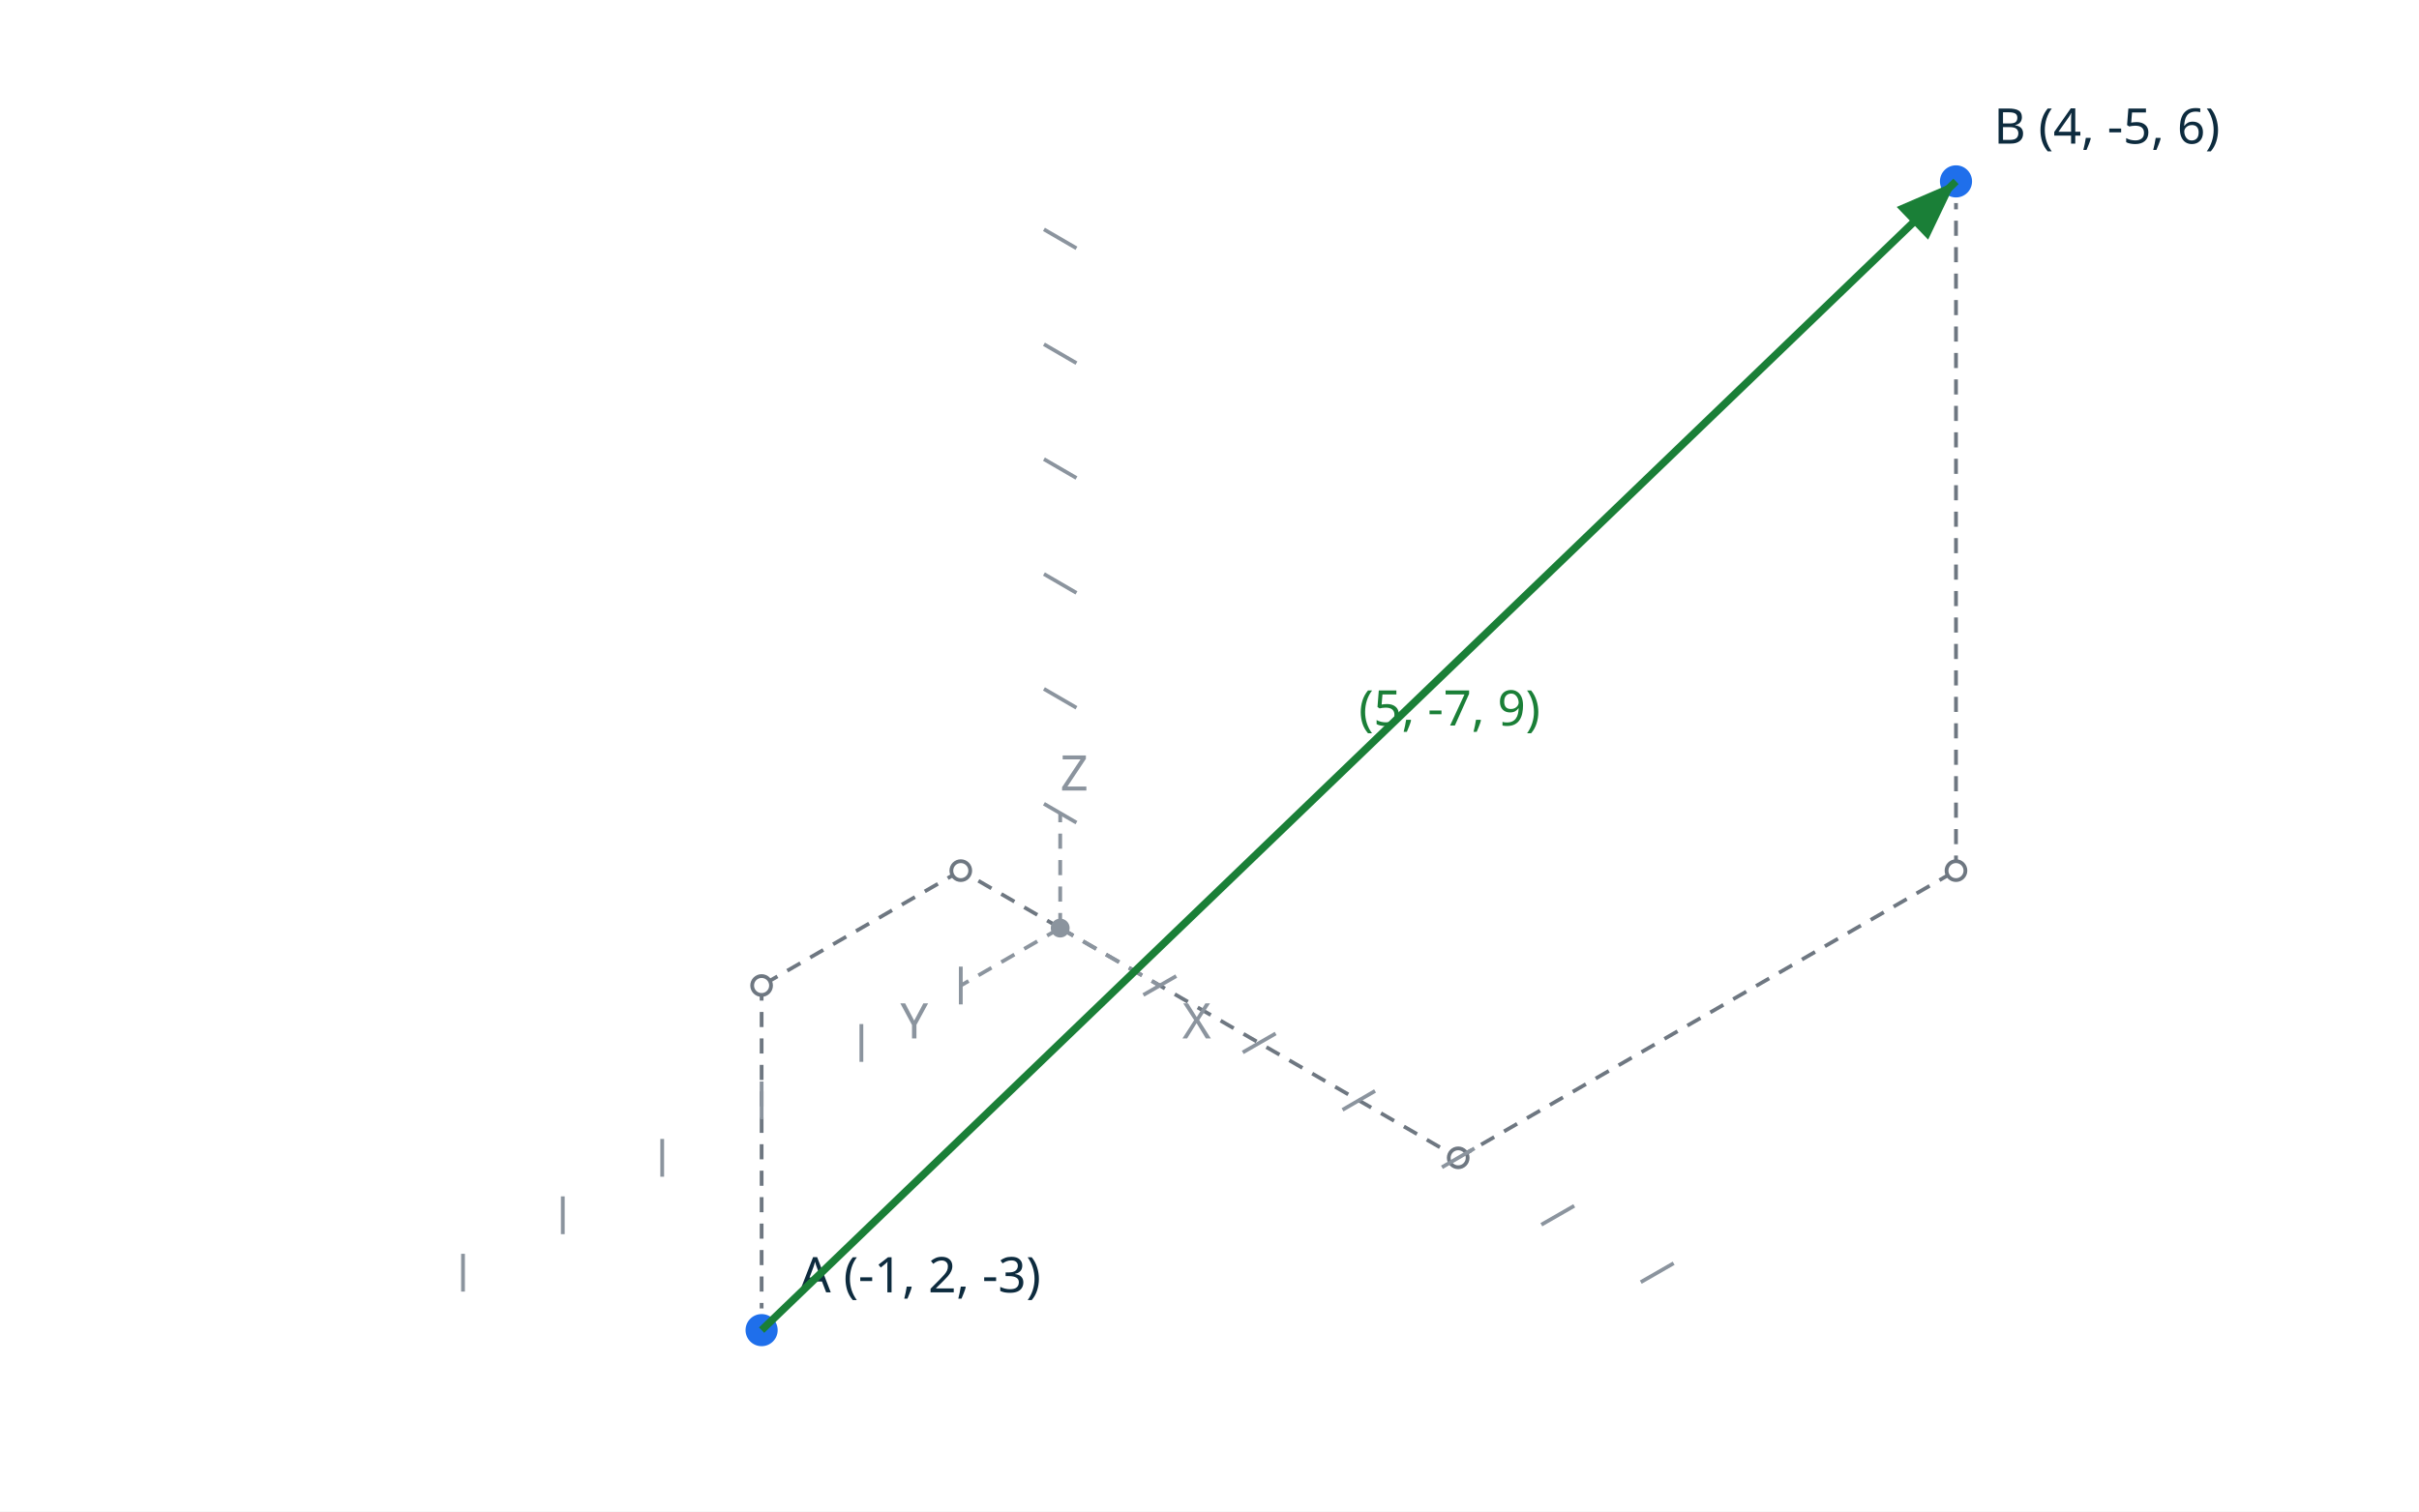
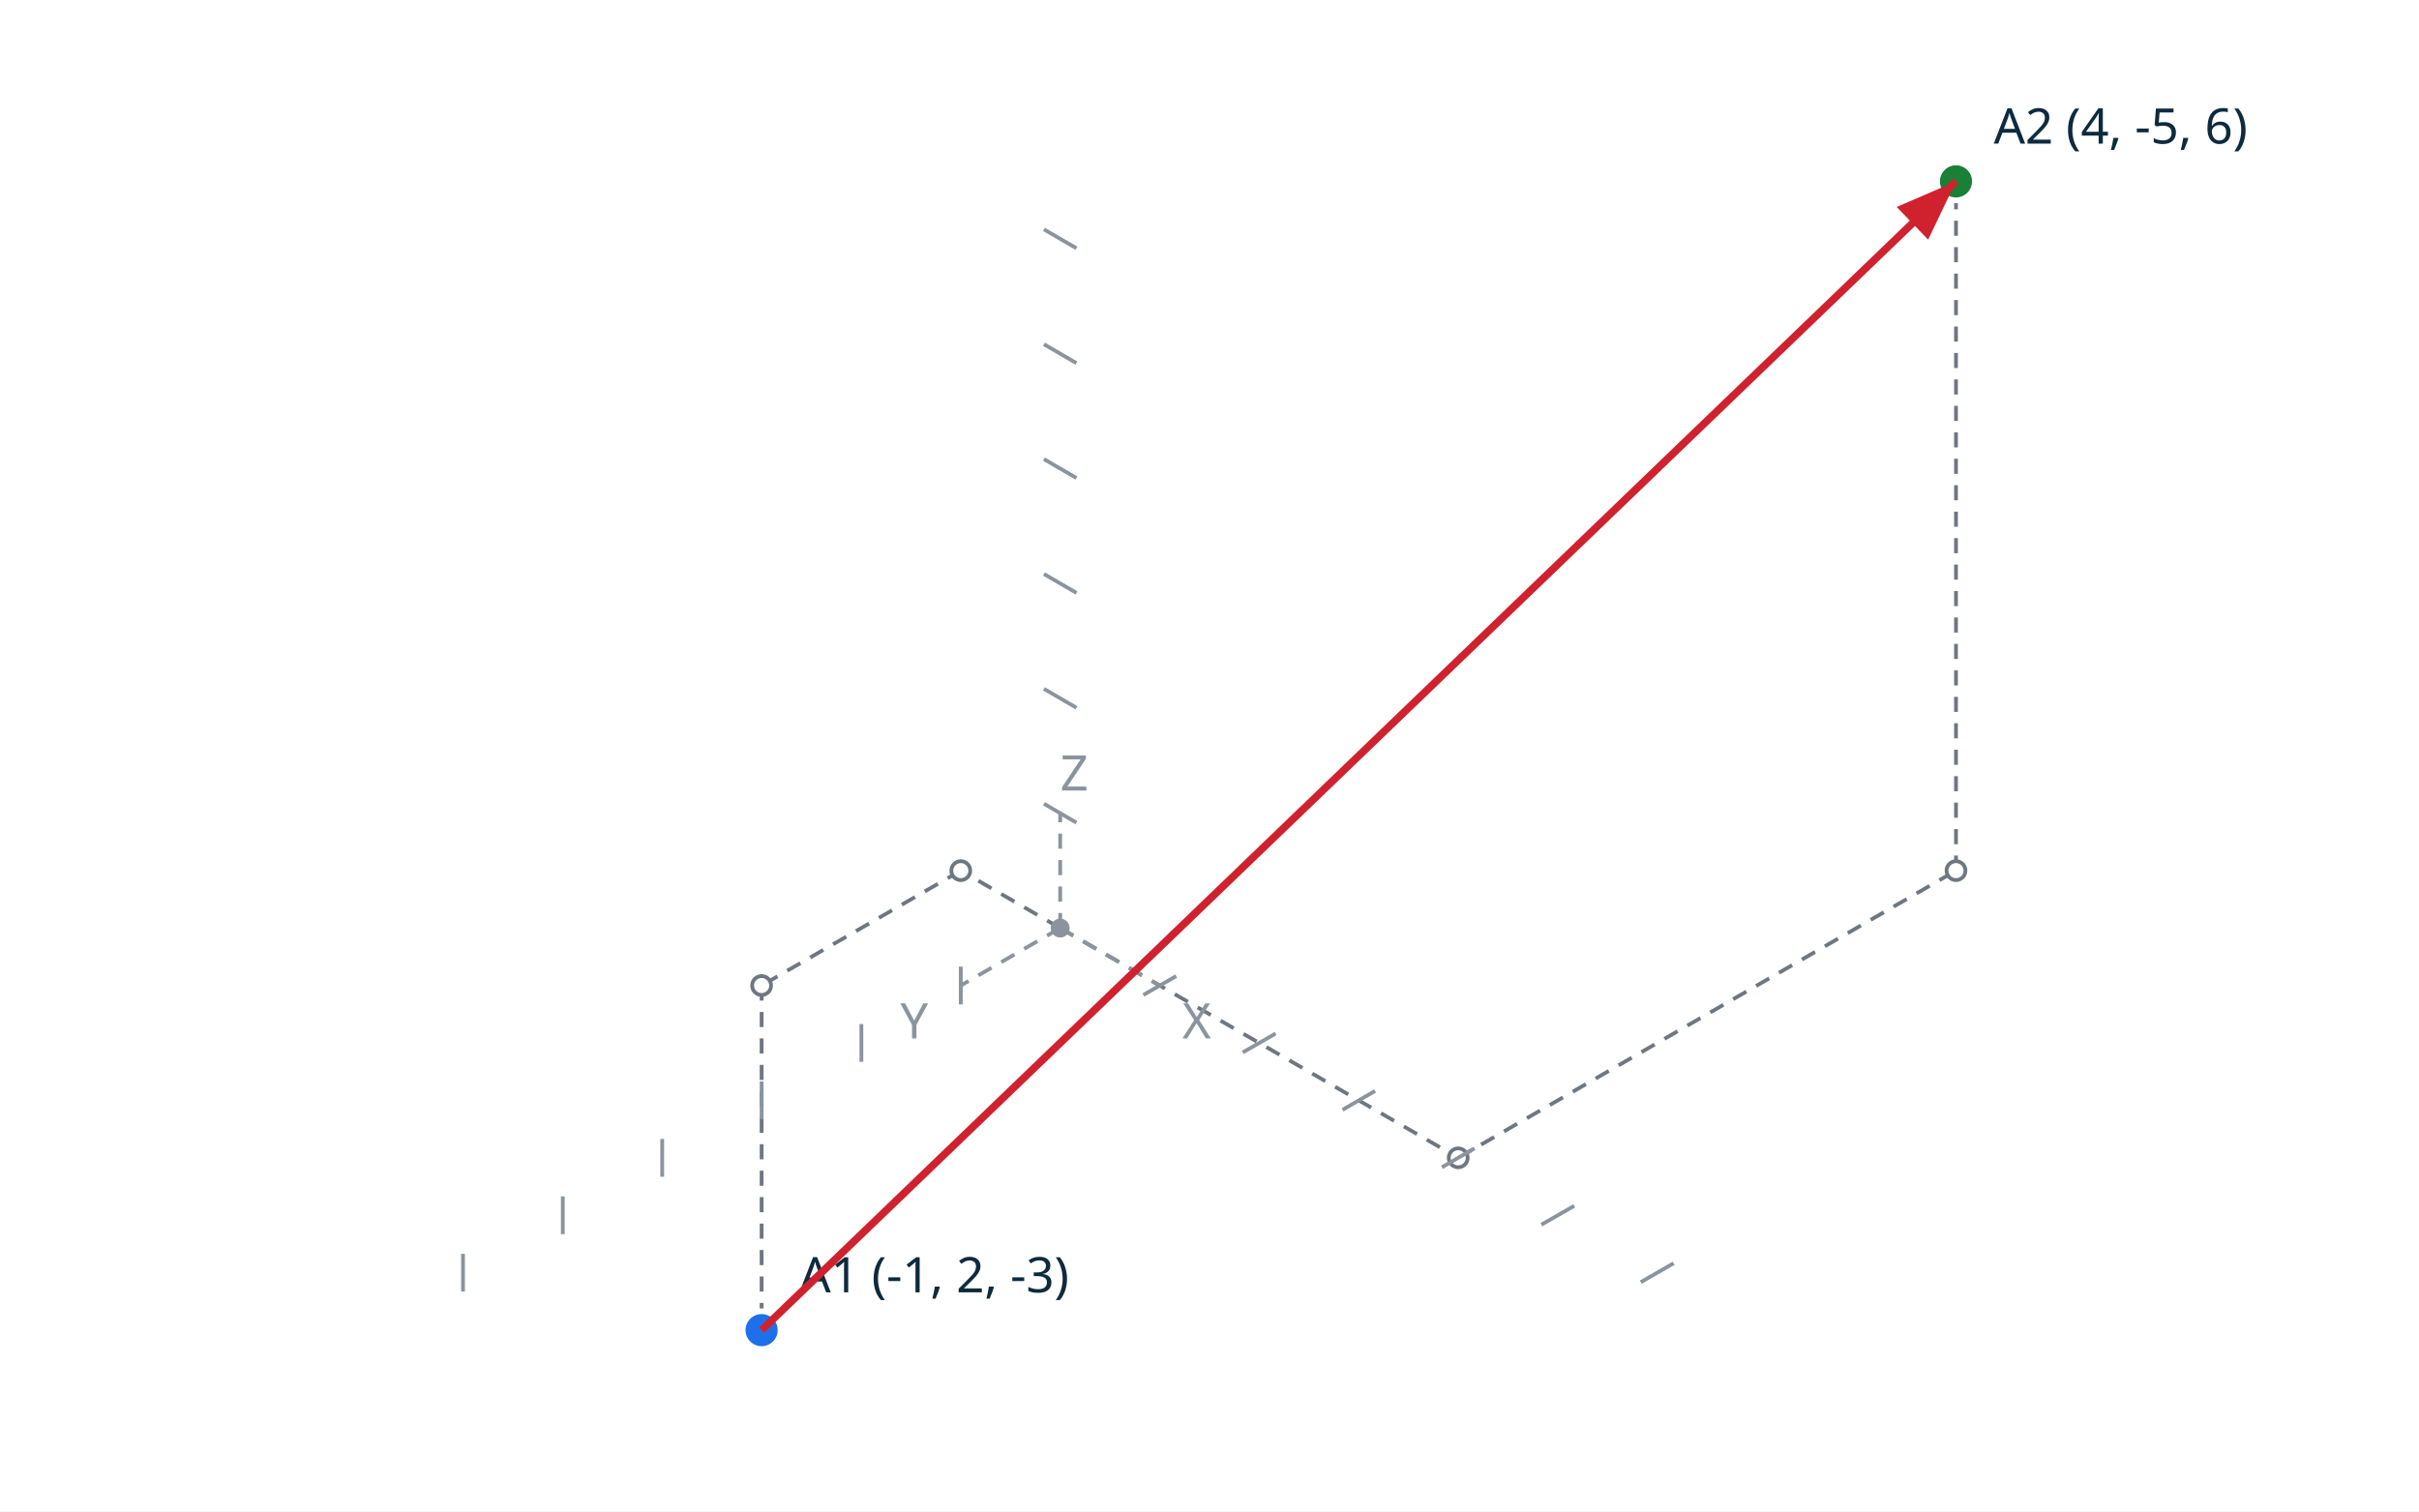
<svg xmlns="http://www.w3.org/2000/svg" viewBox="0 0 640 400" width="640" height="400">
  <rect width="640" height="400" fill="#ffffff" />
  <line x1="280.5" y1="245.6" x2="254.2" y2="230.4" stroke="#6e7781" stroke-width="1.0" stroke-dasharray="4 3" />
  <line x1="254.2" y1="230.4" x2="201.5" y2="260.8" stroke="#6e7781" stroke-width="1.0" stroke-dasharray="4 3" />
  <line x1="201.5" y1="260.8" x2="201.5" y2="352.0" stroke="#6e7781" stroke-width="1.0" stroke-dasharray="4 3" />
  <circle cx="254.2" cy="230.4" r="2.5" fill="#ffffff" stroke="#6e7781" stroke-width="1.0" />
  <circle cx="201.5" cy="260.8" r="2.5" fill="#ffffff" stroke="#6e7781" stroke-width="1.0" />
  <line x1="280.5" y1="245.6" x2="385.8" y2="306.4" stroke="#6e7781" stroke-width="1.0" stroke-dasharray="4 3" />
  <line x1="385.8" y1="306.4" x2="517.5" y2="230.4" stroke="#6e7781" stroke-width="1.0" stroke-dasharray="4 3" />
  <line x1="517.5" y1="230.4" x2="517.5" y2="48.0" stroke="#6e7781" stroke-width="1.0" stroke-dasharray="4 3" />
  <circle cx="385.8" cy="306.4" r="2.5" fill="#ffffff" stroke="#6e7781" stroke-width="1.0" />
  <circle cx="517.5" cy="230.4" r="2.5" fill="#ffffff" stroke="#6e7781" stroke-width="1.0" />
  <line x1="280.5" y1="245.6" x2="306.8" y2="260.8" stroke="#8b949e" stroke-width="1.0" stroke-dasharray="4 3" />
  <text x="312.8" y="274.8" fill="#8b949e" font-family="sans-serif" font-size="13">X</text>
  <line x1="280.5" y1="245.6" x2="254.2" y2="260.8" stroke="#8b949e" stroke-width="1.0" stroke-dasharray="4 3" />
  <text x="238.2" y="274.8" fill="#8b949e" font-family="sans-serif" font-size="13">Y</text>
  <line x1="280.5" y1="245.6" x2="280.5" y2="215.2" stroke="#8b949e" stroke-width="1.0" stroke-dasharray="4 3" />
  <text x="280.5" y="209.2" fill="#8b949e" font-family="sans-serif" font-size="13">Z</text>
  <circle cx="280.5" cy="245.6" r="2.5" fill="#8b949e" />
  <line x1="311.2" y1="258.3" x2="302.5" y2="263.3" stroke="#8b949e" stroke-width="1.0" />
  <line x1="337.5" y1="273.5" x2="328.8" y2="278.5" stroke="#8b949e" stroke-width="1.0" />
  <line x1="363.8" y1="288.7" x2="355.2" y2="293.7" stroke="#8b949e" stroke-width="1.0" />
  <line x1="390.1" y1="303.9" x2="381.5" y2="308.9" stroke="#8b949e" stroke-width="1.0" />
  <line x1="416.5" y1="319.1" x2="407.8" y2="324.1" stroke="#8b949e" stroke-width="1.0" />
  <line x1="442.8" y1="334.3" x2="434.1" y2="339.3" stroke="#8b949e" stroke-width="1.0" />
  <line x1="254.2" y1="265.8" x2="254.2" y2="255.8" stroke="#8b949e" stroke-width="1.0" />
  <line x1="227.9" y1="281.0" x2="227.9" y2="271.0" stroke="#8b949e" stroke-width="1.0" />
  <line x1="201.5" y1="296.2" x2="201.5" y2="286.2" stroke="#8b949e" stroke-width="1.0" />
  <line x1="175.2" y1="311.4" x2="175.2" y2="301.4" stroke="#8b949e" stroke-width="1.0" />
  <line x1="148.9" y1="326.6" x2="148.9" y2="316.6" stroke="#8b949e" stroke-width="1.0" />
  <line x1="122.5" y1="341.8" x2="122.5" y2="331.8" stroke="#8b949e" stroke-width="1.0" />
  <line x1="276.2" y1="212.7" x2="284.8" y2="217.7" stroke="#8b949e" stroke-width="1.0" />
  <line x1="276.2" y1="182.3" x2="284.8" y2="187.3" stroke="#8b949e" stroke-width="1.0" />
  <line x1="276.2" y1="151.9" x2="284.8" y2="156.9" stroke="#8b949e" stroke-width="1.0" />
  <line x1="276.2" y1="121.5" x2="284.8" y2="126.5" stroke="#8b949e" stroke-width="1.0" />
  <line x1="276.2" y1="91.1" x2="284.8" y2="96.1" stroke="#8b949e" stroke-width="1.0" />
  <line x1="276.2" y1="60.7" x2="284.8" y2="65.7" stroke="#8b949e" stroke-width="1.0" />
  <circle cx="201.5" cy="352.0" r="5.0" fill="#1f6feb" stroke="#ffffff" stroke-width="1.5" />
-   <text x="211.5" y="342.0" fill="#0d2b3e" font-family="sans-serif" font-size="13">A (-1, 2, -3)</text>
-   <circle cx="517.5" cy="48.0" r="5.0" fill="#1f6feb" stroke="#ffffff" stroke-width="1.5" />
-   <text x="527.5" y="38.0" fill="#0d2b3e" font-family="sans-serif" font-size="13">B (4, -5, 6)</text>
+   <text x="211.5" y="342.0" fill="#0d2b3e" font-family="sans-serif" font-size="13">A1 (-1, 2, -3)</text>
+   <circle cx="517.5" cy="48.0" r="5.0" fill="#1a7f37" stroke="#ffffff" stroke-width="1.5" />
+   <text x="527.5" y="38.0" fill="#0d2b3e" font-family="sans-serif" font-size="13">A2 (4, -5, 6)</text>
  <defs>
    <marker id="arrow" markerWidth="10" markerHeight="10" refX="8" refY="3" orient="auto">
      <path d="M0,0 L8,3 L0,6 z" fill="#1a7f37" />
    </marker>
+     <marker id="arrow1" markerWidth="10" markerHeight="10" refX="8" refY="3" orient="auto">
+       <path d="M0,0 L8,3 L0,6 z" fill="#cf222e" />
+     </marker>
  </defs>
-   <line x1="201.5" y1="352.0" x2="517.5" y2="48.0" stroke="#1a7f37" stroke-width="2.0" marker-end="url(#arrow)" />
-   <text x="359.5" y="192.0" fill="#1a7f37" font-family="sans-serif" font-size="13">(5, -7, 9)</text>
+   <line x1="201.5" y1="352.0" x2="517.5" y2="48.0" stroke="#cf222e" stroke-width="2.0" marker-end="url(#arrow1)" />
</svg>
